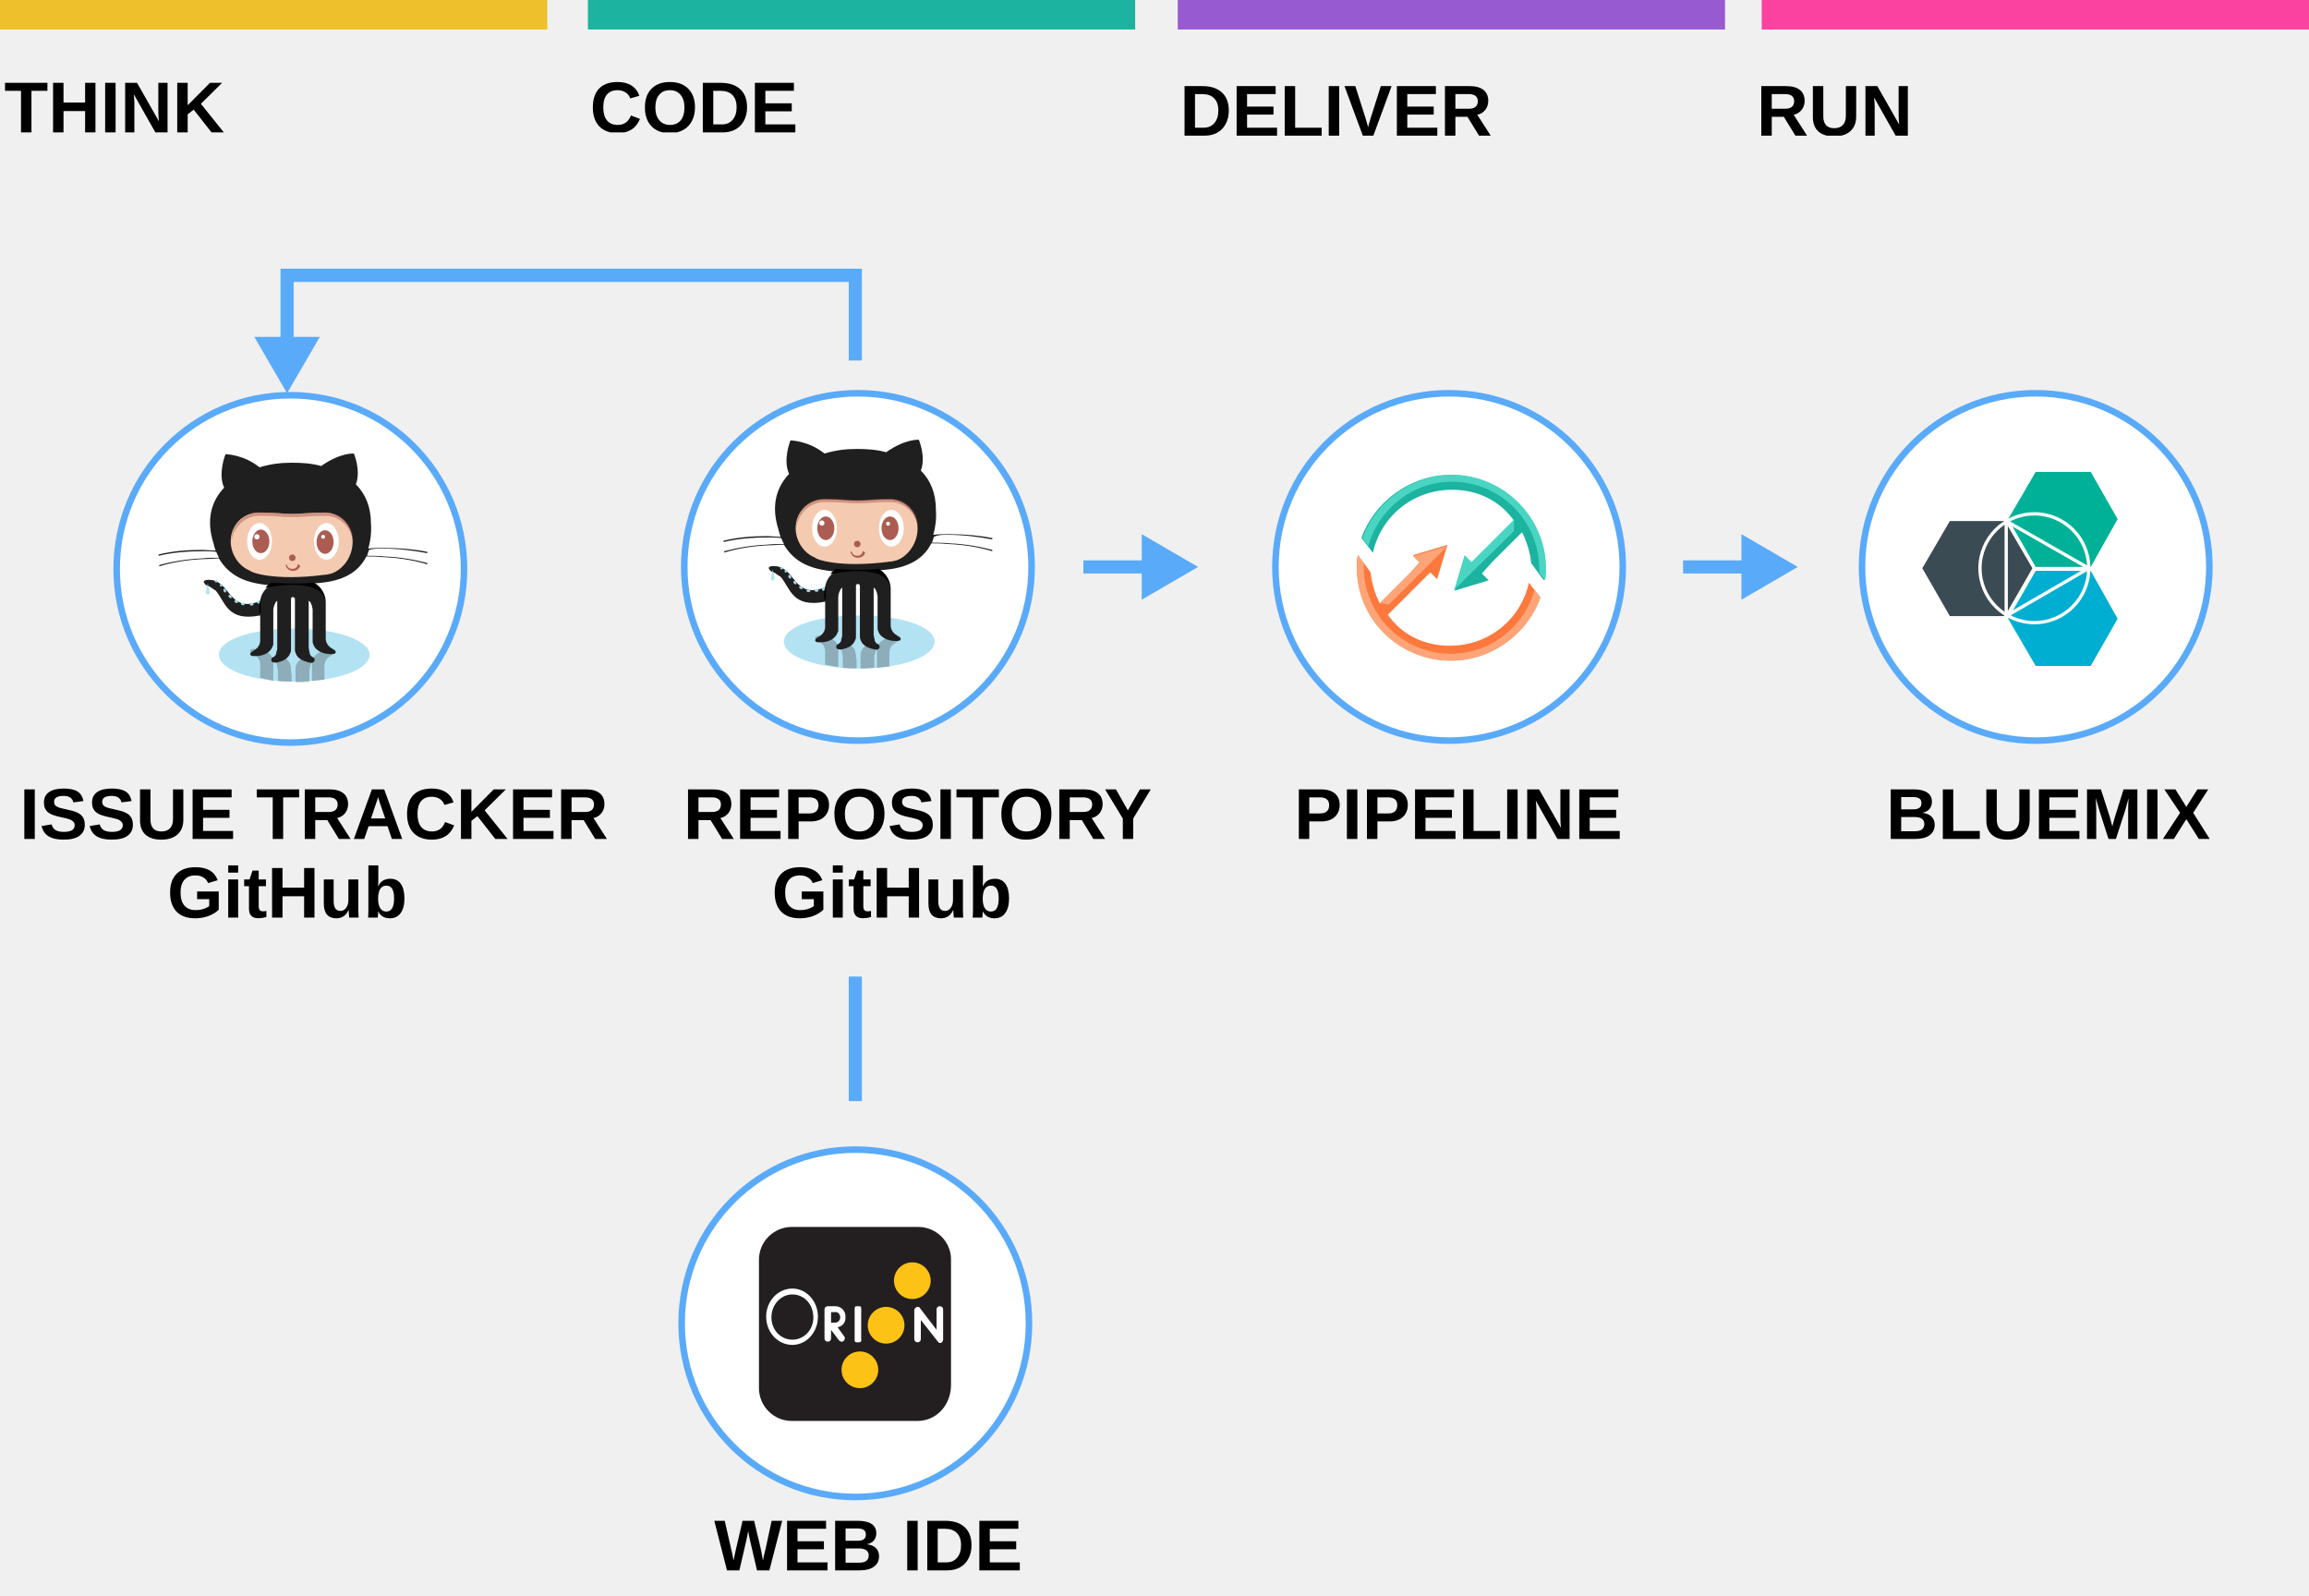
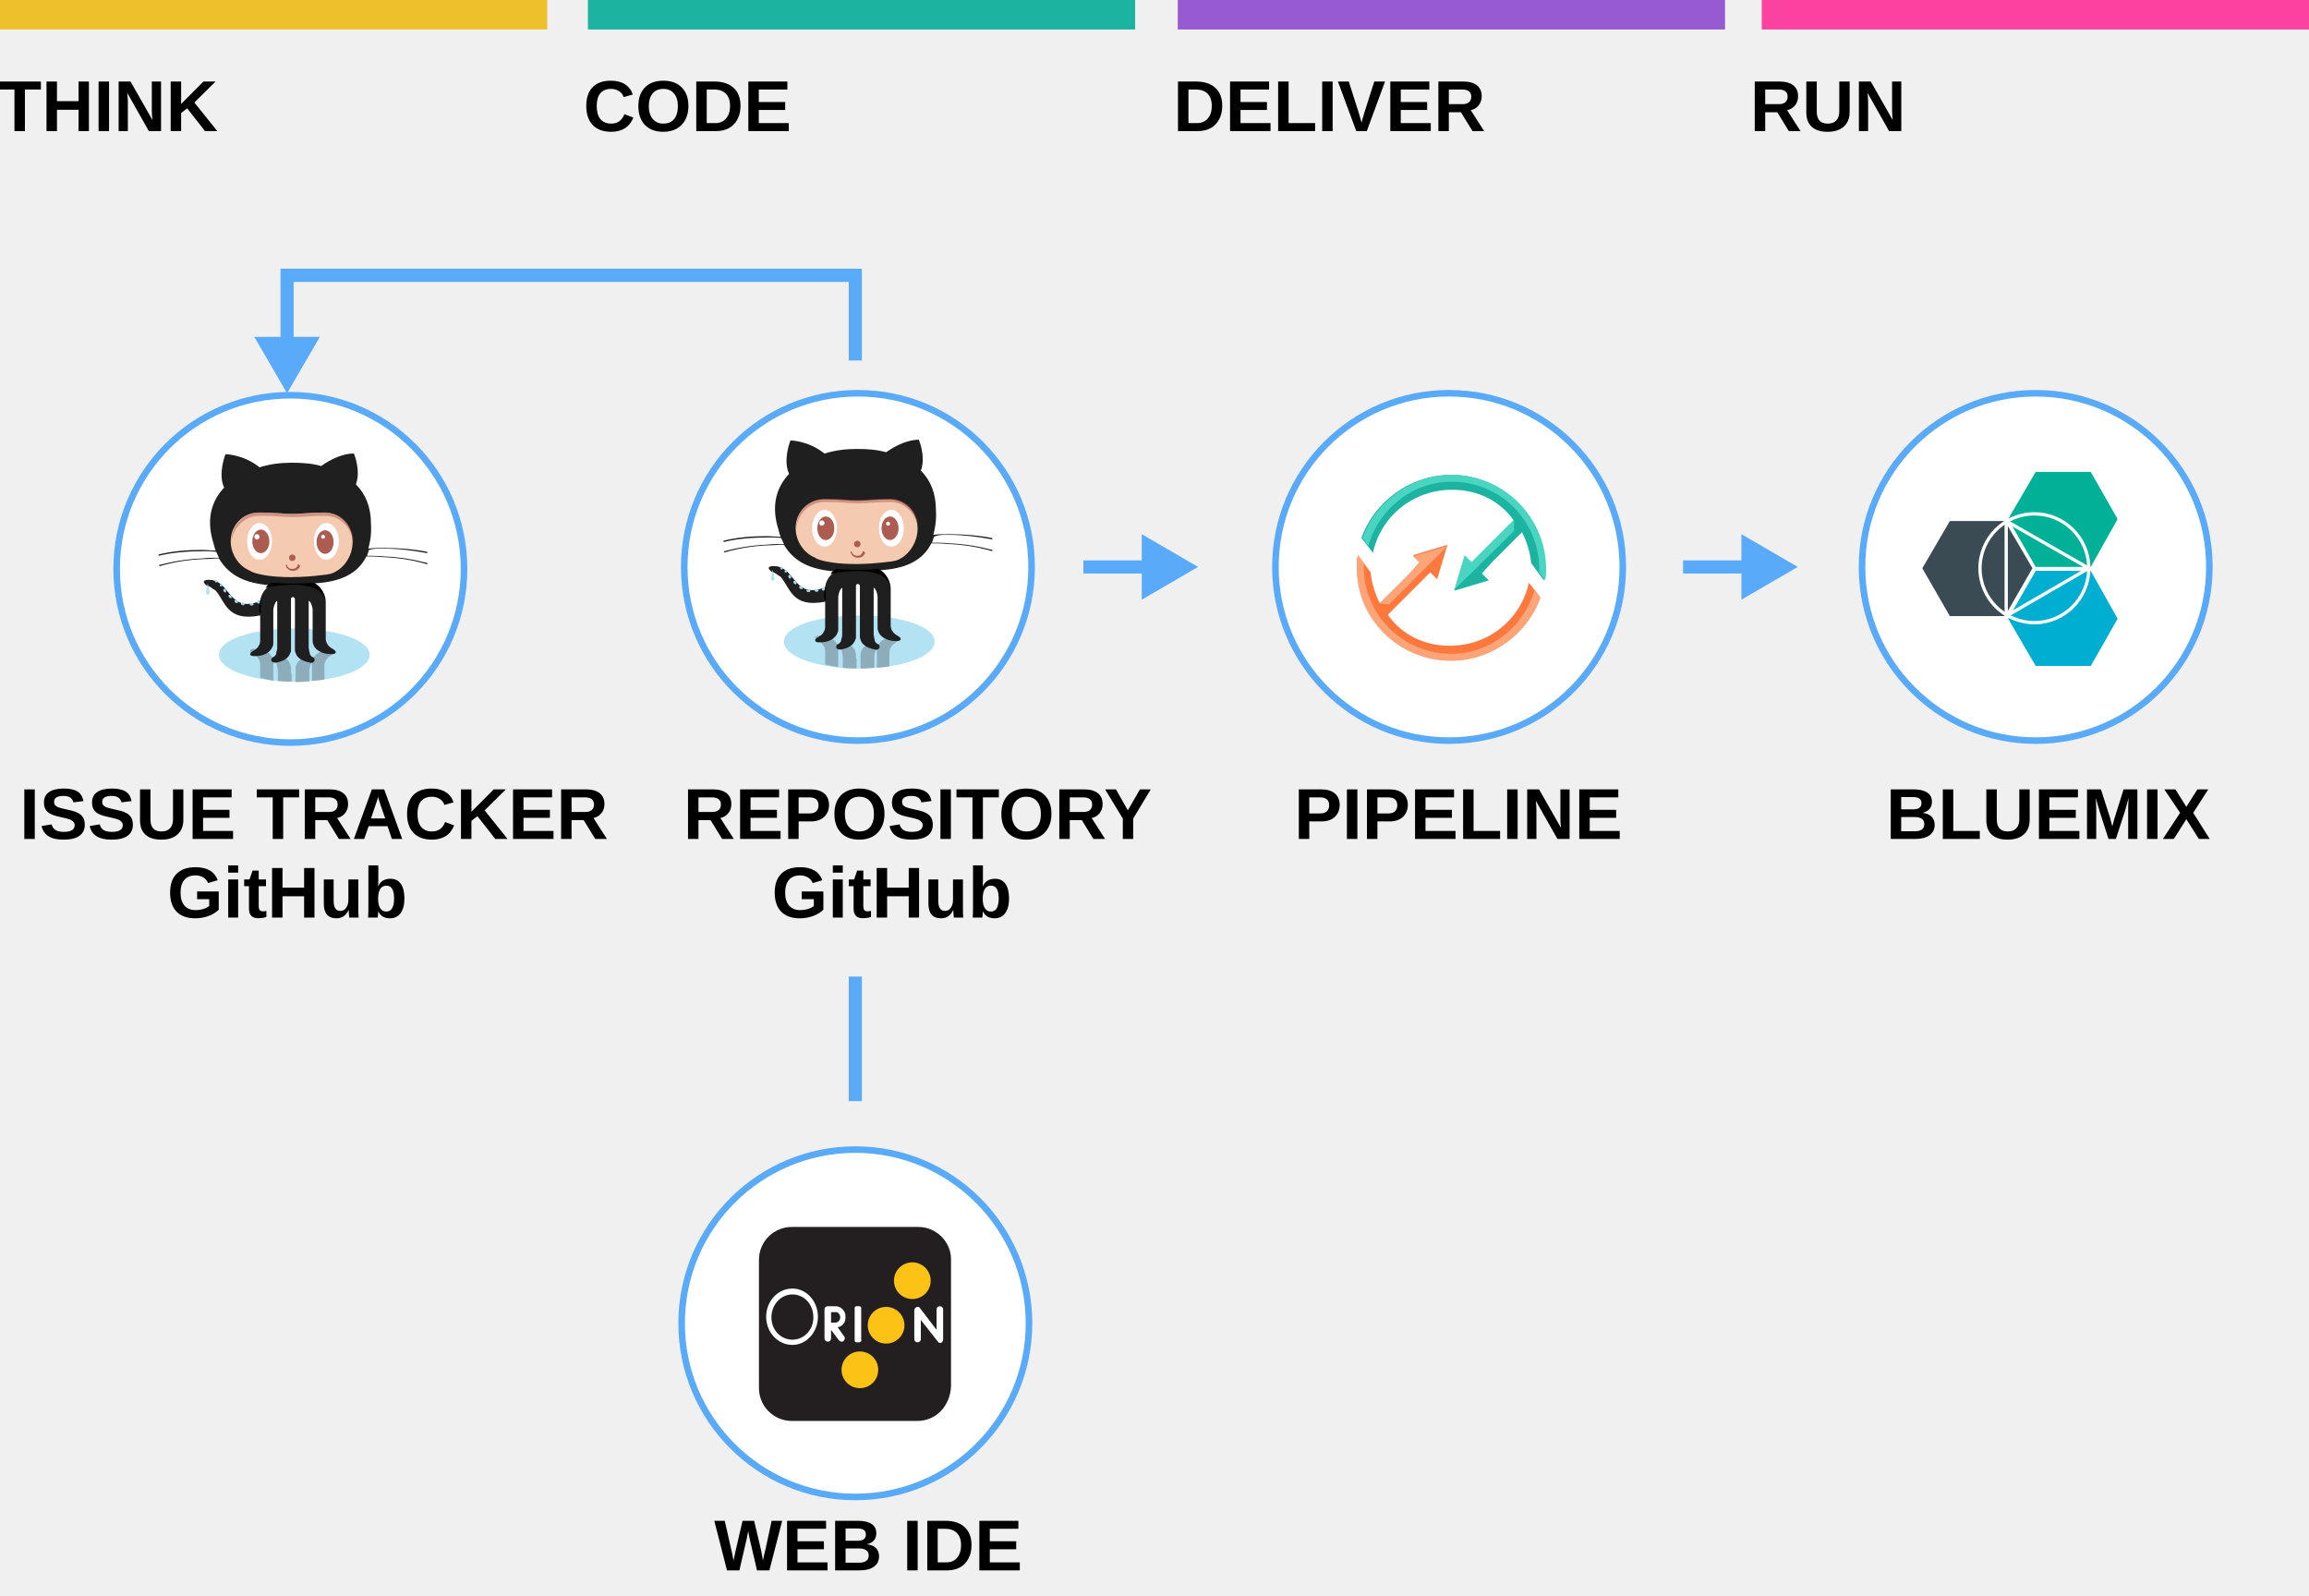
<svg xmlns="http://www.w3.org/2000/svg" version="1.1" id="Layer_1" x="0px" y="0px" viewBox="0 0 352.3 243.5" style="enable-background:new 0 0 352.3 243.5;" xml:space="preserve">
  <style type="text/css">
	.st0{fill:none;}
	.st1{fill:#FFFFFF;stroke:#5AAAFA;stroke-miterlimit:10;}
	.st2{fill:#EEC02B;}
	.st3{fill:#1CB3A0;}
	.st4{fill:#975AD1;}
	.st5{fill:#FC42A0;}
	.st6{fill:none;stroke:#5AAAFA;stroke-width:2;stroke-miterlimit:10;}
	.st7{fill:#5AAAFA;}
	.st8{fill:#FD783D;}
	.st9{fill:#FDA578;}
	.st10{fill:#4AD5C3;}
	.st11{fill:#231F20;}
	.st12{fill:#FCC215;}
	.st13{fill:#FFFFFF;}
	.st14{fill:#00B198;}
	.st15{fill:#00AED1;}
	.st16{fill:#3B4B54;}
	.st17{fill:none;stroke:#FFFFFF;stroke-width:0.5;stroke-miterlimit:10;}
	.st18{opacity:0.77;fill:#9CDAF0;enable-background:new    ;}
	.st19{opacity:0.35;}
	.st20{opacity:0.77;fill:#201F1F;enable-background:new    ;}
	.st21{fill:#201F1F;}
	.st22{fill:#F4CAB1;}
	.st23{opacity:0.5;fill:#AC5C51;enable-background:new    ;}
	.st24{fill:#AC5C51;}
	.st25{fill:#9CDAF0;}
	.st26{font-family:'Arial'; font-weight: bold}
	.st27{font-size:11px;}
	.st28{font-size:11px;}
</style>
  <g>
    <rect id="canvas_background" x="-1" y="-1" class="st0" width="354.3" height="245.5" />
  </g>
  <g>
    <circle id="svg_1" class="st1" cx="130.9" cy="86.5" r="26.5" />
    <circle id="svg_2" class="st1" cx="44.3" cy="86.8" r="26.5" />
    <rect id="svg_3" class="st2" width="83.5" height="4.5" />
    <rect id="svg_4" x="89.7" class="st3" width="83.5" height="4.5" />
    <rect id="svg_5" x="179.7" class="st4" width="83.5" height="4.5" />
    <rect id="svg_6" x="268.8" class="st5" width="83.5" height="4.5" />
    <circle id="svg_7" class="st1" cx="221.1" cy="86.5" r="26.5" />
    <circle id="svg_8" class="st1" cx="310.6" cy="86.5" r="26.5" />
    <line id="svg_9" class="st6" x1="43.8" y1="42" x2="130.5" y2="42" />
    <g id="svg_10">
      <g id="svg_11">
        <polyline id="svg_12" class="st6" points="43.8,52.8 43.8,42 130.5,42 130.5,55    " />
        <g id="svg_13">
          <polygon id="svg_14" class="st7" points="48.8,51.4 43.8,60 38.8,51.4     " />
        </g>
      </g>
    </g>
    <line id="svg_15" class="st6" x1="130.5" y1="168" x2="130.5" y2="149" />
    <g id="svg_16">
      <g id="svg_17">
        <line id="svg_18" class="st6" x1="175.6" y1="86.5" x2="165.3" y2="86.5" />
        <g id="svg_19">
          <polygon id="svg_20" class="st7" points="174.2,81.5 182.8,86.5 174.2,91.5     " />
        </g>
      </g>
    </g>
    <g id="svg_21">
      <g id="svg_22">
        <line id="svg_23" class="st6" x1="267.1" y1="86.5" x2="256.8" y2="86.5" />
        <g id="svg_24">
          <polygon id="svg_25" class="st7" points="265.7,81.5 274.3,86.5 265.7,91.5     " />
        </g>
      </g>
    </g>
    <circle id="svg_26" class="st1" cx="130.5" cy="201.9" r="26.5" />
    <g id="svg_112">
      <g id="g3-2" transform="scale(1.75) ">
        <g id="svg_113">
          <path id="svg_114" class="st8" d="M133.3,50.8c-0.7,3.2-3.5,5.5-6.9,5.5c-2.3,0-4.2-1-5.4-2.7l3.7-3.7l0.4,0.4l-0.4-0.4l0,0      l0.6,0.6l0.9-3l-3,0.9l0.6,0.6l-0.9,1l-2.6,2.6c-0.4-0.8-0.7-1.7-0.8-2.7l-1.1-1.5c-0.1,0.3-0.1,0.6-0.1,1      c0,4.5,3.7,8.2,8.2,8.2c3.6,0,6.7-2.4,7.8-5.5L133.3,50.8L133.3,50.8z" />
          <polyline id="svg_115" class="st9" points="120.3,52.6 123.8,49.1 123.2,48.5 126.2,47.6 121.1,52.7     " />
        </g>
        <g id="svg_116">
          <path id="svg_117" class="st9" d="M126.5,57.6c3.6,0,6.7-2.4,7.8-5.5l-0.5-0.7c-0.9,3.2-3.8,5.6-7.3,5.6c-4.2,0-7.6-3.4-7.6-7.6      c0-0.1,0-0.2,0-0.3l-0.5-0.7c-0.1,0.3-0.1,0.6-0.1,1C118.2,53.9,121.9,57.6,126.5,57.6z" />
          <line id="svg_118" class="st0" x1="120.3" y1="52.6" x2="121" y2="53" />
        </g>
      </g>
      <g id="g3-2_1_" transform="scale(1.75) ">
        <g id="svg_119">
          <path id="svg_120" class="st3" d="M119.7,48.2c0.7-3.2,3.5-5.5,6.9-5.5c2.3,0,4.2,1,5.4,2.7l-3.7,3.7l-0.4-0.4l0.4,0.4l0,0      l-0.6-0.6l-0.9,3l3-0.9l-0.6-0.6l0.9-1l2.6-2.6c0.4,0.8,0.7,1.7,0.8,2.7l1.1,1.5c0.1-0.3,0.1-0.6,0.1-1c0-4.5-3.7-8.2-8.2-8.2      c-3.6,0-6.7,2.4-7.8,5.5L119.7,48.2L119.7,48.2z" />
          <polyline id="svg_121" class="st10" points="132,45.3 128.3,49 127.7,48.4 126.8,51.4 132,46.3     " />
        </g>
        <g id="svg_122">
          <path id="svg_123" class="st10" d="M126.6,41.4c-3.6,0-6.7,2.4-7.8,5.5l0.5,0.7c0.9-3.2,3.8-5.6,7.3-5.6c4.2,0,7.6,3.4,7.6,7.6      c0,0.1,0,0.2,0,0.3l0.5,0.7c0.1-0.3,0.1-0.6,0.1-1C134.8,45.1,131.1,41.4,126.6,41.4L126.6,41.4z" />
          <line id="svg_124" class="st0" x1="132.7" y1="46.3" x2="132.1" y2="46" />
        </g>
      </g>
    </g>
    <path id="XMLID_17_" class="st11" d="M140,216.8h-19.2c-2.8,0-5-2.3-5-5v-19.6c0-2.8,2.3-5,5-5h19.3c2.8,0,5,2.3,5,4.9v19.4   C145,214.5,142.8,216.8,140,216.8L140,216.8z" />
    <circle id="XMLID_16_" class="st12" cx="139.2" cy="195.4" r="2.8" />
    <circle id="XMLID_15_" class="st12" cx="135.2" cy="202.2" r="2.8" />
    <circle id="XMLID_14_" class="st12" cx="131.2" cy="209" r="2.8" />
    <path id="XMLID_13_" class="st13" d="M131.1,204.8h-0.4c-0.2,0-0.3-0.1-0.3-0.3v-4.9c0-0.2,0.1-0.3,0.3-0.3h0.4   c0.2,0,0.3,0.1,0.3,0.3v4.8C131.5,204.6,131.3,204.8,131.1,204.8z" />
    <path id="XMLID_3_" class="st13" d="M143.4,199.3L143.4,199.3c-0.3,0-0.5,0.2-0.5,0.5v3.1l-2.6-3.4l0,0l-0.1-0.1l0,0h-0.1H140l0,0   l0,0h-0.1l0,0c-0.2,0.1-0.3,0.2-0.4,0.4c0,0,0,0,0,0.1l0,0v4.4c0,0.3,0.2,0.5,0.5,0.5l0,0c0.3,0,0.5-0.2,0.5-0.5v-2.9l2.6,3.3   c0.1,0.1,0.1,0.1,0.2,0.2l0,0h0.1l0,0l0,0h0.1l0,0c0.2,0,0.4-0.3,0.4-0.5v-4.6C143.9,199.5,143.7,199.3,143.4,199.3L143.4,199.3z" />
    <path id="XMLID_9_" class="st13" d="M120.9,196.6c-2.2,0-4,1.9-4,4.3s1.8,4.3,4,4.3s3.9-2,3.9-4.3S123.1,196.6,120.9,196.6z    M120.9,204.4c-1.8,0-3.2-1.5-3.2-3.4s1.4-3.5,3.2-3.5s3.2,1.5,3.2,3.5S122.6,204.4,120.9,204.4z" />
    <path id="XMLID_8_" class="st13" d="M129,201.1v-0.3c0-0.8-0.7-1.5-1.5-1.5h-0.1h-1.1l0,0c-0.3,0-0.5,0.2-0.5,0.5v4.4   c0,0.3,0.2,0.5,0.5,0.5l0,0c0.3,0,0.5-0.2,0.5-0.5v-1.3l1.2,1.6c0.2,0.2,0.5,0.3,0.7,0.1l0,0c0.2-0.2,0.3-0.5,0.1-0.7l-1-1.4   C128.5,202.4,129,201.8,129,201.1L129,201.1z M128.2,201c0,0.4-0.3,0.8-0.8,0.8h-0.6l0,0v-1.6h0.6   C127.8,200.1,128.2,200.5,128.2,201L128.2,201z" />
    <g id="svg_125">
      <path id="svg_126" class="st0" d="M343.6,86.5" />
    </g>
    <polygon id="svg_127" class="st14" points="310.6,86.5 306.4,79.2 310.6,72 319,72 323.1,79.2 319,86.5  " />
    <polygon id="svg_128" class="st15" points="310.6,101.6 306.4,94.4 310.6,87.1 319,87.1 323.1,94.4 319,101.6  " />
    <polygon id="svg_129" class="st16" points="297.5,94 293.3,86.7 297.5,79.5 305.9,79.5 310.1,86.7 305.9,94  " />
    <circle id="svg_130" class="st17" cx="310.4" cy="86.7" r="8.3" />
    <polygon id="svg_131" class="st17" points="306.1,79.5 306.1,94 318.7,86.7  " />
    <g id="svg_132">
      <path id="svg_133" class="st18" d="M56.4,99.9c0,2.3-5.1,4.1-11.5,4.1s-11.5-1.8-11.5-4.1s5.1-4,11.5-4S56.4,97.7,56.4,99.9z" />
      <g id="svg_134" class="st19">
        <path id="svg_135" class="st20" d="M45.9,100.6c-0.3,0.2-0.6,0.5-0.7,0.9c-0.1,0.1-0.1,0.3-0.1,0.5v0.3v0.3v0.5v1     c1.6,0,0.2,0,2.1-0.1v-0.1v-0.2v-1.1v-0.3c0-0.2,0-0.2,0.1-0.5s0-0.4,0.2-0.6c0.1-0.1,0.1-0.1,0.1-0.2L45.9,100.6L45.9,100.6z" />
        <path id="svg_136" class="st20" d="M51,99.4L51,99.4c-0.1-0.2-0.4-0.2-0.8-0.2c-1.2,0-2.2,0.6-2.5,1.4h0.2l-0.2,0.4h-0.1v0.1l0,0     v0.6v0.4v1.7v0.1l1.9-0.2v-2c0-0.1,0-0.1,0-0.2c0-0.2,0.1-0.4,0.1-0.5c0.1-0.2,0.2-0.4,0.4-0.6s0.4-0.3,0.7-0.5     C50.9,99.8,51.1,99.6,51,99.4z" />
      </g>
      <g id="svg_137" class="st19">
        <path id="svg_138" class="st20" d="M44.4,104L44.4,104c0.1,0,0.3,0,0.4,0c0.1,0,0.1,0,0.2,0l0,0c-0.1,0-0.1,0-0.2,0     C44.7,104,44.5,104,44.4,104z" />
        <path id="svg_139" class="st20" d="M44.8,96" />
        <path id="svg_140" class="st20" d="M44.8,96" />
        <path id="svg_141" class="st20" d="M41.7,103.9c0.2,0,0.4,0,0.6,0.1l0,0C42.1,103.9,41.9,103.9,41.7,103.9L41.7,103.9z" />
        <path id="svg_142" class="st20" d="M44.4,102.5v-0.3v-0.3c0-0.2-0.1-0.3-0.1-0.5c-0.2-0.7-0.8-1.1-1.5-1.3v0.7h-1     c0.2,0.1,0,0,0.3,0.3c0.2,0.2,0.1,0.3,0.2,0.6c0.1,0.3,0,0.3,0.1,0.5v0.3v1.4c0.7,0.1,1.4,0.1,2.1,0.1v-1L44.4,102.5     C44.5,102.5,44.4,102.5,44.4,102.5z" />
        <path id="svg_143" class="st20" d="M41.7,103.9L41.7,103.9V102v-0.4V101l0,0c0-0.2-0.1-0.3-0.1-0.5C41.4,99.7,40.3,99,39,99     c-0.4,0-0.7,0-0.8,0.2l0,0c-0.1,0.2,0.1,0.4,0.3,0.5c0.3,0.2,0.5,0.3,0.7,0.5s0.3,0.4,0.4,0.6c0,0.1,0.1,0.3,0.1,0.5     c0,0.1,0,0.1,0,0.2v1.9" />
      </g>
      <path id="svg_144" class="st21" d="M58.3,83.7c2.5,0,4.8,0.3,6.9,0.7v-0.2c-2-0.4-4.2-0.6-6.6-0.6c-0.8,0-1.6,0-2.4,0.1    c0.3-1.1,0.5-2.3,0.4-3.8c0-2.5-0.8-4.5-2.3-6c0.8-2.1-0.3-4.7-0.3-4.7s-2-0.2-5,1.9c-1.4-0.4-2.9-0.5-4.5-0.5    c-1.7,0-3.3,0.2-4.9,0.7l0,0c-2.5-2-5.2-2-5.2-2s-1.2,3-0.2,5.1l0,0c-1.8,1.9-2.7,4.5-1.8,7.9c0.2,0.6,0.3,1.2,0.5,1.7    c-0.7,0-1.4-0.1-2.1-0.1c-2.4,0-4.6,0.2-6.6,0.7v0.2c2-0.5,4.4-0.7,6.9-0.7c0.6,0,1.3,0,1.9,0.1c0.1,0.3,0.3,0.6,0.4,0.9    c-0.8,0-1.7,0-2.6,0.1c-2.4,0.1-4.6,0.5-6.5,1v0.2c2-0.6,4.3-1,6.8-1.1c0.8,0,1.6-0.1,2.3-0.1c1.6,2.7,4.1,3.8,7.9,4.1    c-0.9,0.5-1.5,1.4-1.6,2.4c-4.5,1.8-4.5-2.4-7-3.1c-0.2-0.1-0.3-0.1-0.5-0.1c-0.5-0.1-1,0-1.1,0.2l0,0v0.1c0,0.1,0,0.1,0.1,0.2    c0.1,0.2,0.4,0.4,0.8,0.5c0.3,0.2,0.7,0.5,0.9,0.6c1.5,1.7,1.7,4.8,6.8,3.8v1.6v2.1c0,0.1,0,0.1,0,0.2c0,0.2-0.1,0.4-0.1,0.5    c-0.1,0.2-0.2,0.4-0.4,0.6s-0.4,0.3-0.7,0.5c-0.2,0.1-0.4,0.3-0.3,0.5l0,0c0.1,0.2,0.3,0.2,0.8,0.2c1.3,0,2.3-0.6,2.6-1.5    c0.1-0.1,0.1-0.3,0.1-0.5l0,0v-0.6v-0.4v-1.7V93c0.1-0.8,0.5-1.4,0.6-1.3V93v3.5v2.1v0.3c0,0.2,0,0.2-0.1,0.5s0,0.4-0.2,0.6    c-0.3,0.3,0,0.1-0.4,0.3c-0.2,0.1-0.2,0.3-0.2,0.5c0.1,0.2,0.2,0.3,0.7,0.3c1.1-0.2,1.9-0.6,2.2-1.5c0.1-0.1,0.1-0.3,0.1-0.5v-0.3    v-0.3V98v-1.6v-5c0-0.2,0.1-0.3,0.3-0.3c0.1,0,0.3,0.1,0.3,0.3v5V98v0.5v0.3v0.3c0,0.2,0,0.3,0.1,0.5c0.2,0.8,1.1,1.3,2.2,1.5    c0.4,0.1,0.6-0.1,0.7-0.3c0-0.2,0-0.4-0.2-0.5c-0.4-0.2-0.1,0-0.4-0.3c-0.2-0.2-0.1-0.4-0.2-0.6c-0.1-0.3,0-0.3-0.1-0.5v-0.3v-2.1    V93v-1.3c0.1-0.1,0.5,0.4,0.6,1.3v2.1v1.7v0.4v0.6l0,0c0,0.2,0,0.3,0.1,0.5c0.2,0.8,1.3,1.5,2.6,1.5c0.4,0,0.7,0,0.8-0.2l0,0    c0.1-0.2-0.1-0.4-0.3-0.5c-0.3-0.2-0.5-0.3-0.7-0.5s-0.3-0.4-0.4-0.6c0-0.1-0.1-0.3-0.1-0.5c0-0.1,0-0.1,0-0.2v-2.1v-3.4    c0-1.1-0.7-2.3-1.7-2.8c3.7-0.2,6.5-1.3,7.9-4.1c0.8,0,1.6,0,2.5,0.1c2.5,0.1,4.8,0.5,6.8,1.1v-0.2c-1.9-0.5-4.1-0.9-6.5-1    c-0.9-0.1-1.8-0.1-2.7-0.1c0.1-0.3,0.2-0.6,0.3-0.9C56.9,83.7,57.6,83.7,58.3,83.7L58.3,83.7z" />
      <path id="svg_145" class="st0" d="M43.8,86.1" />
      <g id="svg_146">
        <path id="svg_147" class="st22" d="M53.8,82.7c0-2.5-1.8-4.5-4.3-4.5l0,0c-2.7,0-3.1,0.2-4.9,0.2c-1.8,0-2.2-0.2-4.7-0.2     c-0.1,0-0.2,0-0.4,0c-2.4,0-4.3,1.9-4.3,4.4c0,1.9,1.2,3.8,3,4.5l0,0c0,0.2,3.6,1.6,11.3,0.6c0.3,0,0.7-0.1,1.1-0.2l0,0l0,0     C52.5,86.8,53.8,84.8,53.8,82.7z" />
        <path id="svg_148" class="st23" d="M39.6,78.7c0.1,0,0.3,0,0.4,0c2.5,0,2.9,0.2,4.7,0.2s2.2-0.2,4.9-0.2l0,0     c2.4,0,4.1,1.9,4.3,4.2c0-0.1,0-0.1,0-0.2c0-2.5-1.8-4.5-4.3-4.5l0,0c-2.7,0-3.1,0.2-4.9,0.2c-1.8,0-2.2-0.2-4.7-0.2     c-0.1,0-0.2,0-0.4,0c-2.4,0-4.3,1.9-4.3,4.4c0,0.1,0,0.1,0,0.2C35.5,80.5,37.3,78.7,39.6,78.7z" />
        <ellipse id="svg_149" class="st13" cx="39.6" cy="82.6" rx="1.9" ry="2.8" />
        <ellipse id="svg_150" class="st24" cx="39.8" cy="82.6" rx="1.3" ry="1.8" />
        <circle id="svg_151" class="st13" cx="39.2" cy="81.9" r="0.4" />
        <ellipse id="svg_152" class="st13" cx="49.8" cy="82.6" rx="1.9" ry="2.8" />
        <ellipse id="svg_153" class="st24" cx="49.6" cy="82.7" rx="1.3" ry="1.8" />
        <circle id="svg_154" class="st13" cx="49.3" cy="81.9" r="0.3" />
        <circle id="svg_155" class="st24" cx="44.6" cy="85.1" r="0.5" />
        <path id="svg_156" class="st24" d="M45.5,86.1c-0.1,0-0.1,0.1-0.1,0.2c-0.1,0.3-0.4,0.5-0.8,0.5c-0.4,0-0.7-0.2-0.8-0.5     c0-0.1-0.1-0.2-0.1-0.2s-0.1,0.1-0.1,0.2c0.1,0.4,0.5,0.8,1.1,0.8c0.5,0,1-0.3,1.1-0.8C45.6,86.2,45.6,86.1,45.5,86.1z" />
      </g>
      <path id="svg_157" class="st18" d="M32,90.4c0,0.2-0.2,0.3-0.3,0.3c-0.2,0-0.3-0.2-0.3-0.3s0.3-1.4,0.3-1.4S32,90.2,32,90.4z" />
      <ellipse id="svg_158" transform="matrix(0.283 -0.9591 0.9591 0.283 -61.427 95.2217)" class="st25" cx="33" cy="88.7" rx="0.2" ry="0.2" />
      <ellipse id="svg_159" transform="matrix(0.5858 -0.8104 0.8104 0.5858 -58.374 64.2874)" class="st25" cx="33.7" cy="89.3" rx="0.2" ry="0.2" />
      <ellipse id="svg_160" transform="matrix(0.9227 -0.3856 0.3856 0.9227 -32.0941 20.1996)" class="st25" cx="34.3" cy="90.1" rx="0.2" ry="0.3" />
      <ellipse id="svg_161" transform="matrix(0.7546 -0.6562 0.6562 0.7546 -51.0907 45.3759)" class="st25" cx="35.1" cy="91" rx="0.2" ry="0.3" />
      <ellipse id="svg_162" transform="matrix(0.5 -0.866 0.866 0.5 -61.4521 77.0617)" class="st25" cx="36" cy="91.8" rx="0.2" ry="0.3" />
      <ellipse id="svg_163" transform="matrix(0.1325 -0.9912 0.9912 0.1325 -59.1515 116.7091)" class="st25" cx="37.1" cy="92.1" rx="0.2" ry="0.3" />
      <ellipse id="svg_164" transform="matrix(0.9977 -6.730446e-02 6.730446e-02 0.9977 -6.1181 2.7936)" class="st25" cx="38.4" cy="92.2" rx="0.3" ry="0.2" />
      <path id="svg_165" class="st25" d="M39.7,91.8c0,0.1,0,0.2-0.2,0.3c-0.2,0-0.3-0.1-0.3-0.2s0.1-0.2,0.3-0.3    C39.7,91.6,39.7,91.7,39.7,91.8z" />
      <path id="svg_166" d="M41.4,88.9c-0.4,0.2-0.7,0.5-0.9,0.8c0.3-0.1,8.3-1.8,9.1,1.9c-0.1-1.1-0.7-2.1-1.7-2.7    C44.7,89.2,41.4,88.9,41.4,88.9z" />
      <path id="svg_167" d="M39.8,91.3c0,1.2,0,2.2,0,2.2s-0.1,0-0.2,0C39.6,93.5,39.4,92.5,39.8,91.3z" />
      <path id="svg_168" class="st18" d="M44.8,99.9" />
      <path id="svg_169" class="st18" d="M44.8,91.9" />
      <line id="svg_170" class="st0" x1="47.5" y1="100.9" x2="46.4" y2="100.5" />
      <line id="svg_171" class="st0" x1="47.6" y1="103.9" x2="49" y2="103.9" />
      <line id="svg_172" class="st0" x1="48" y1="103.9" x2="47.6" y2="103.9" />
      <line id="svg_173" class="st0" x1="48.4" y1="103.8" x2="48.1" y2="103.9" />
      <line id="svg_174" class="st0" x1="48" y1="103.9" x2="47.7" y2="103.9" />
      <line id="svg_175" class="st0" x1="48.1" y1="103.9" x2="48" y2="103.9" />
      <line id="svg_176" class="st0" x1="49.5" y1="103.7" x2="49.1" y2="103.7" />
      <line id="svg_177" class="st0" x1="48.8" y1="103.8" x2="49.1" y2="103.7" />
      <line id="svg_178" class="st0" x1="48.4" y1="103.8" x2="48.8" y2="103.8" />
      <line id="svg_179" class="st0" x1="48.1" y1="103.9" x2="48.4" y2="103.8" />
      <line id="svg_180" class="st0" x1="48.4" y1="103.8" x2="48.4" y2="103.8" />
      <line id="svg_181" class="st0" x1="47.6" y1="103.9" x2="47.5" y2="103.9" />
      <line id="svg_182" class="st0" x1="49.5" y1="103.7" x2="49.5" y2="103.7" />
    </g>
    <g id="svg_183">
      <path id="svg_184" class="st18" d="M142.6,97.9c0,2.3-5.1,4.1-11.5,4.1c-6.3,0-11.5-1.8-11.5-4.1s5.1-4,11.5-4    C137.5,93.9,142.6,95.6,142.6,97.9z" />
      <g id="svg_185" class="st19">
        <path id="svg_186" class="st20" d="M132.1,98.5c-0.3,0.2-0.6,0.5-0.7,0.9c-0.1,0.1-0.1,0.3-0.1,0.5v0.3v0.3v0.5v1     c1.6,0,0.2,0,2.1-0.1v-0.1v-0.2v-1.1v-0.3c0-0.2,0-0.2,0.1-0.5s0-0.4,0.2-0.6c0.1-0.1,0.1-0.1,0.1-0.2L132.1,98.5L132.1,98.5z" />
        <path id="svg_187" class="st20" d="M137.2,97.4C137.2,97.4,137.2,97.3,137.2,97.4c-0.1-0.2-0.4-0.2-0.8-0.2     c-1.2,0-2.2,0.6-2.5,1.4h0.2l-0.2,0.4h-0.1v0.1l0,0v0.6v0.4v1.7v0.1l1.9-0.2v-2c0-0.1,0-0.1,0-0.2c0-0.2,0.1-0.4,0.1-0.5     c0.1-0.2,0.2-0.4,0.4-0.6s0.4-0.3,0.7-0.5C137.1,97.7,137.3,97.5,137.2,97.4L137.2,97.4z" />
      </g>
      <g id="svg_188" class="st19">
        <path id="svg_189" class="st20" d="M130.6,102L130.6,102c0.1,0,0.3,0,0.4,0c0.1,0,0.1,0,0.2,0l0,0c-0.1,0-0.1,0-0.2,0     C130.9,102,130.7,102,130.6,102z" />
        <path id="svg_190" class="st20" d="M131,93.9" />
        <path id="svg_191" class="st20" d="M131,93.9" />
        <path id="svg_192" class="st20" d="M127.9,101.8c0.2,0,0.4,0,0.6,0.1l0,0C128.3,101.8,128.1,101.8,127.9,101.8L127.9,101.8z" />
        <path id="svg_193" class="st20" d="M130.6,100.5v-0.3v-0.3c0-0.2-0.1-0.3-0.1-0.5c-0.2-0.7-0.8-1.1-1.5-1.3v0.7h-1     c0.2,0.1,0,0,0.3,0.3c0.2,0.2,0.1,0.3,0.2,0.6c0.1,0.3,0,0.3,0.1,0.5v0.3v1.4c0.7,0.1,1.4,0.1,2.1,0.1v-1v-0.5     C130.7,100.5,130.6,100.5,130.6,100.5z" />
        <path id="svg_194" class="st20" d="M127.9,101.8L127.9,101.8V100v-0.4V99l0,0c0-0.2-0.1-0.3-0.1-0.5c-0.2-0.8-1.3-1.5-2.6-1.5     c-0.4,0-0.7,0-0.8,0.2l0,0c-0.1,0.2,0.1,0.4,0.3,0.5c0.3,0.2,0.5,0.3,0.7,0.5s0.3,0.4,0.4,0.6c0,0.1,0.1,0.3,0.1,0.5     c0,0.1,0,0.1,0,0.2v1.9" />
      </g>
      <path id="svg_195" class="st21" d="M144.5,81.6c2.5,0,4.8,0.3,6.9,0.7v-0.2c-2-0.4-4.2-0.6-6.6-0.6c-0.8,0-1.6,0-2.4,0.1    c0.3-1.1,0.5-2.3,0.4-3.8c0-2.5-0.8-4.5-2.3-6c0.8-2.1-0.3-4.7-0.3-4.7s-2-0.2-5,1.9c-1.4-0.4-2.9-0.5-4.5-0.5    c-1.7,0-3.3,0.2-4.9,0.7l0,0c-2.5-2-5.2-2-5.2-2s-1.2,3-0.2,5.1l0,0c-1.8,1.9-2.7,4.5-1.8,7.9c0.2,0.6,0.3,1.2,0.5,1.7    c-0.7,0-1.4-0.1-2.1-0.1c-2.4,0-4.6,0.2-6.6,0.7v0.2c2-0.5,4.4-0.7,6.9-0.7c0.6,0,1.3,0,1.9,0.1c0.1,0.3,0.3,0.6,0.4,0.9    c-0.8,0-1.7,0-2.6,0.1c-2.4,0.1-4.6,0.5-6.5,1v0.2c2-0.6,4.3-1,6.8-1.1c0.8,0,1.6-0.1,2.3-0.1c1.6,2.7,4.1,3.8,7.9,4.1    c-0.9,0.5-1.5,1.4-1.6,2.4c-4.5,1.8-4.5-2.4-7-3.1c-0.2-0.1-0.3-0.1-0.5-0.1c-0.5-0.1-1,0-1.1,0.2l0,0v0.1c0,0.1,0,0.1,0.1,0.2    c0.1,0.2,0.4,0.4,0.8,0.5c0.3,0.2,0.7,0.5,0.9,0.6c1.5,1.7,1.7,4.8,6.8,3.8v1.6v2.1c0,0.1,0,0.1,0,0.2c0,0.2-0.1,0.4-0.1,0.5    c-0.1,0.2-0.2,0.4-0.4,0.6c-0.2,0.2-0.4,0.3-0.7,0.5c-0.2,0.1-0.4,0.3-0.3,0.5l0,0c0.1,0.2,0.3,0.2,0.8,0.2c1.3,0,2.3-0.6,2.6-1.5    c0.1-0.1,0.1-0.3,0.1-0.5l0,0v-0.6V95v-2v-2c0.1-0.8,0.5-1.4,0.6-1.3V91v3.5v2.1v0.3c0,0.2,0,0.2-0.1,0.5s0,0.4-0.2,0.6    c-0.3,0.3,0,0.1-0.4,0.3c-0.2,0.1-0.2,0.3-0.2,0.5c0.1,0.2,0.2,0.3,0.7,0.3c1.1-0.2,1.9-0.6,2.2-1.5c0.1-0.1,0.1-0.3,0.1-0.5v-0.3    v-0.3V96v-1.6v-5c0-0.2,0.1-0.3,0.3-0.3c0.1,0,0.3,0.1,0.3,0.3v5V96v0.5v0.3v0.3c0,0.2,0,0.3,0.1,0.5c0.2,0.8,1.1,1.3,2.2,1.5    c0.4,0.1,0.6-0.1,0.7-0.3c0-0.2,0-0.4-0.2-0.5c-0.4-0.2-0.1,0-0.4-0.3c-0.2-0.2-0.1-0.4-0.2-0.6c-0.1-0.3,0-0.3-0.1-0.5v-0.3v-2.1    V91v-1.3c0.1-0.1,0.5,0.4,0.6,1.3v2.1v1.7v0.4v0.6l0,0c0,0.2,0,0.3,0.1,0.5c0.2,0.8,1.3,1.5,2.6,1.5c0.4,0,0.7,0,0.8-0.2l0,0    c0.1-0.2-0.1-0.4-0.3-0.5c-0.3-0.2-0.5-0.3-0.7-0.5s-0.3-0.4-0.4-0.6c0-0.1-0.1-0.3-0.1-0.5c0-0.1,0-0.1,0-0.2v-2.1v-3.4    c0-1.1-0.7-2.3-1.7-2.8c3.7-0.2,6.5-1.3,7.9-4.1c0.8,0,1.6,0,2.5,0.1c2.5,0.1,4.8,0.5,6.8,1.1v-0.2c-1.9-0.5-4.1-0.9-6.5-1    c-0.9-0.1-1.8-0.1-2.7-0.1c0.1-0.3,0.2-0.6,0.3-0.9C143.1,81.6,143.8,81.6,144.5,81.6L144.5,81.6z" />
      <path id="svg_196" class="st0" d="M130,84.1" />
      <g id="svg_197">
        <path id="svg_198" class="st22" d="M140,80.7c0-2.5-1.8-4.5-4.3-4.5l0,0c-2.7,0-3.1,0.2-4.9,0.2c-1.8,0-2.2-0.2-4.7-0.2     c-0.1,0-0.2,0-0.4,0c-2.4,0-4.3,1.9-4.3,4.4c0,1.9,1.2,3.8,3,4.5l0,0c0,0.2,3.6,1.6,11.3,0.6c0.3,0,0.7-0.1,1.1-0.2l0,0l0,0     C138.7,84.8,140,82.7,140,80.7z" />
        <path id="svg_199" class="st23" d="M125.8,76.6c0.1,0,0.3,0,0.4,0c2.5,0,2.9,0.2,4.7,0.2s2.2-0.2,4.9-0.2l0,0     c2.4,0,4.1,1.9,4.3,4.2c0-0.1,0-0.1,0-0.2c0-2.5-1.8-4.5-4.3-4.5l0,0c-2.7,0-3.1,0.2-4.9,0.2c-1.8,0-2.2-0.2-4.7-0.2     c-0.1,0-0.2,0-0.4,0c-2.4,0-4.3,1.9-4.3,4.4c0,0.1,0,0.1,0,0.2C121.7,78.4,123.5,76.6,125.8,76.6z" />
        <ellipse id="svg_200" class="st13" cx="125.8" cy="80.6" rx="1.9" ry="2.8" />
        <ellipse id="svg_201" class="st24" cx="126" cy="80.6" rx="1.3" ry="1.8" />
        <circle id="svg_202" class="st13" cx="125.4" cy="79.8" r="0.4" />
        <ellipse id="svg_203" class="st13" cx="136" cy="80.6" rx="1.9" ry="2.8" />
        <ellipse id="svg_204" class="st24" cx="135.8" cy="80.6" rx="1.3" ry="1.8" />
        <circle id="svg_205" class="st13" cx="135.5" cy="79.9" r="0.3" />
        <circle id="svg_206" class="st24" cx="130.8" cy="83" r="0.5" />
        <path id="svg_207" class="st24" d="M131.7,84.1c-0.1,0-0.1,0.1-0.1,0.2c-0.1,0.3-0.4,0.5-0.8,0.5c-0.4,0-0.7-0.2-0.8-0.5     c0-0.1-0.1-0.2-0.1-0.2s-0.1,0.1-0.1,0.2c0.1,0.4,0.5,0.8,1.1,0.8c0.5,0,1-0.3,1.1-0.8C131.8,84.2,131.8,84.1,131.7,84.1     L131.7,84.1z" />
      </g>
      <path id="svg_208" class="st18" d="M118.2,88.3c0,0.2-0.2,0.3-0.3,0.3s-0.3-0.2-0.3-0.3s0.3-1.4,0.3-1.4S118.2,88.2,118.2,88.3z" />
      <ellipse id="svg_209" transform="matrix(0.283 -0.9591 0.9591 0.283 2.3602 176.4819)" class="st25" cx="119.2" cy="86.7" rx="0.2" ry="0.2" />
      <ellipse id="svg_210" transform="matrix(0.5858 -0.8104 0.8104 0.5858 -21.0085 133.2505)" class="st25" cx="119.9" cy="87.2" rx="0.2" ry="0.2" />
      <ellipse id="svg_211" transform="matrix(0.9227 -0.3856 0.3856 0.9227 -24.622 53.269)" class="st25" cx="120.5" cy="88" rx="0.2" ry="0.3" />
      <ellipse id="svg_212" transform="matrix(0.7546 -0.6562 0.6562 0.7546 -28.5745 101.4049)" class="st25" cx="121.3" cy="88.9" rx="0.2" ry="0.3" />
      <ellipse id="svg_213" transform="matrix(0.5 -0.866 0.866 0.5 -16.5812 150.6353)" class="st25" cx="122.2" cy="89.7" rx="0.2" ry="0.3" />
      <ellipse id="svg_214" transform="matrix(0.1325 -0.9912 0.9912 0.1325 17.693 200.4217)" class="st25" cx="123.3" cy="90.1" rx="0.2" ry="0.3" />
      <ellipse id="svg_215" transform="matrix(0.9977 -6.730446e-02 6.730446e-02 0.9977 -5.7813 8.5901)" class="st25" cx="124.6" cy="90.1" rx="0.3" ry="0.2" />
      <path id="svg_216" class="st25" d="M125.9,89.8c0,0.1,0,0.2-0.2,0.3s-0.3-0.1-0.3-0.2s0.1-0.2,0.3-0.3S125.9,89.7,125.9,89.8z" />
      <path id="svg_217" d="M127.6,86.8c-0.4,0.2-0.7,0.5-0.9,0.8c0.3-0.1,8.3-1.8,9.1,1.9c-0.1-1.1-0.7-2.1-1.7-2.7    C130.9,87.1,127.6,86.8,127.6,86.8z" />
      <path id="svg_218" d="M126,89.3c0,1.2,0,2.2,0,2.2s-0.1,0-0.2,0C125.8,91.5,125.6,90.5,126,89.3z" />
      <path id="svg_219" class="st18" d="M131,97.9" />
      <path id="svg_220" class="st18" d="M131,89.8" />
      <line id="svg_221" class="st0" x1="133.7" y1="98.9" x2="132.6" y2="98.5" />
      <line id="svg_222" class="st0" x1="133.8" y1="101.9" x2="135.2" y2="101.9" />
      <line id="svg_223" class="st0" x1="134.2" y1="101.8" x2="133.8" y2="101.9" />
      <line id="svg_224" class="st0" x1="134.6" y1="101.8" x2="134.3" y2="101.8" />
      <line id="svg_225" class="st0" x1="134.2" y1="101.8" x2="133.9" y2="101.9" />
      <line id="svg_226" class="st0" x1="134.3" y1="101.8" x2="134.2" y2="101.8" />
      <line id="svg_227" class="st0" x1="135.7" y1="101.6" x2="135.3" y2="101.7" />
      <line id="svg_228" class="st0" x1="135" y1="101.7" x2="135.3" y2="101.7" />
      <line id="svg_229" class="st0" x1="134.6" y1="101.8" x2="135" y2="101.7" />
      <line id="svg_230" class="st0" x1="134.3" y1="101.8" x2="134.6" y2="101.8" />
      <line id="svg_231" class="st0" x1="134.6" y1="101.8" x2="134.6" y2="101.8" />
      <line id="svg_232" class="st0" x1="133.8" y1="101.9" x2="133.7" y2="101.9" />
      <line id="svg_233" class="st0" x1="135.7" y1="101.6" x2="135.7" y2="101.6" />
    </g>
-     <svg id="headerSVG.think" x="-0.357" y="0.2" width="100" height="20">
-       <text x="1%" y="100%" class="st26 st27">THINK</text>
-     </svg>
-     <svg id="headerSVG.code" x="89" y="0.2" width="100" height="20">
-       <text x="1%" y="100%" class="st26 st27">CODE</text>
-     </svg>
-     <svg id="headerSVG.deliver" x="179" y="0.7" width="100" height="20">
-       <text x="1%" y="100%" class="st26 st27">DELIVER</text>
-     </svg>
-     <svg id="headerSVG.run" x="267" y="0.7" width="100" height="20">
-       <text x="1%" y="100%" class="st26 st27">RUN</text>
-     </svg>
+     <text id="headerSVG.think" x="-0.357" y="20" class="st26 st27">THINK</text>
+     <text id="headerSVG.code" x="89" y="20" class="st26 st27">CODE</text>
+     <text id="headerSVG.deliver" x="179" y="20" class="st26 st27">DELIVER</text>
+     <text id="headerSVG.run" x="267" y="20" class="st26 st27">RUN</text>
    <svg id="headerSVG.issueTracker" x="1.9" y="118" width="108" height="20">
      <text x="1%" y="50%" alignment-baseline="central" text-anchor="start" class="st26 st27">ISSUE TRACKER</text>
    </svg>
    <svg id="headerSVG.gitHub1" x="-0.5" y="130" width="65" height="20">
      <text x="40%" y="50%" alignment-baseline="central" text-anchor="start" class="st26 st27">GitHub</text>
    </svg>
    <svg id="headerSVG.repository" x="100" y="118" width="80" height="20">
      <text x="50%" y="50%" text-anchor="middle" alignment-baseline="central" class="st26 st27">REPOSITORY</text>
    </svg>
    <svg id="headerSVG.gitHub2" x="95" y="130" width="65" height="20">
      <text x="35%" y="50%" alignment-baseline="central" text-anchor="start" class="st26 st27">GitHub</text>
    </svg>
    <svg id="headerSVG.pipeline" x="190" y="118" width="65" height="20">
      <text x="50%" y="50%" text-anchor="middle" alignment-baseline="central" class="st26 st27">PIPELINE</text>
    </svg>
    <svg id="headerSVG.bluemix" x="280" y="118" width="65" height="20">
      <text x="50%" y="50%" text-anchor="middle" alignment-baseline="central" class="st26 st27">BLUEMIX</text>
    </svg>
    <svg id="headerSVG.webIde" x="100" y="228" width="65" height="20">
      <text x="50%" y="58%" text-anchor="middle" alignment-baseline="central" class="st26 st27">WEB IDE</text>
    </svg>
  </g>
</svg>
